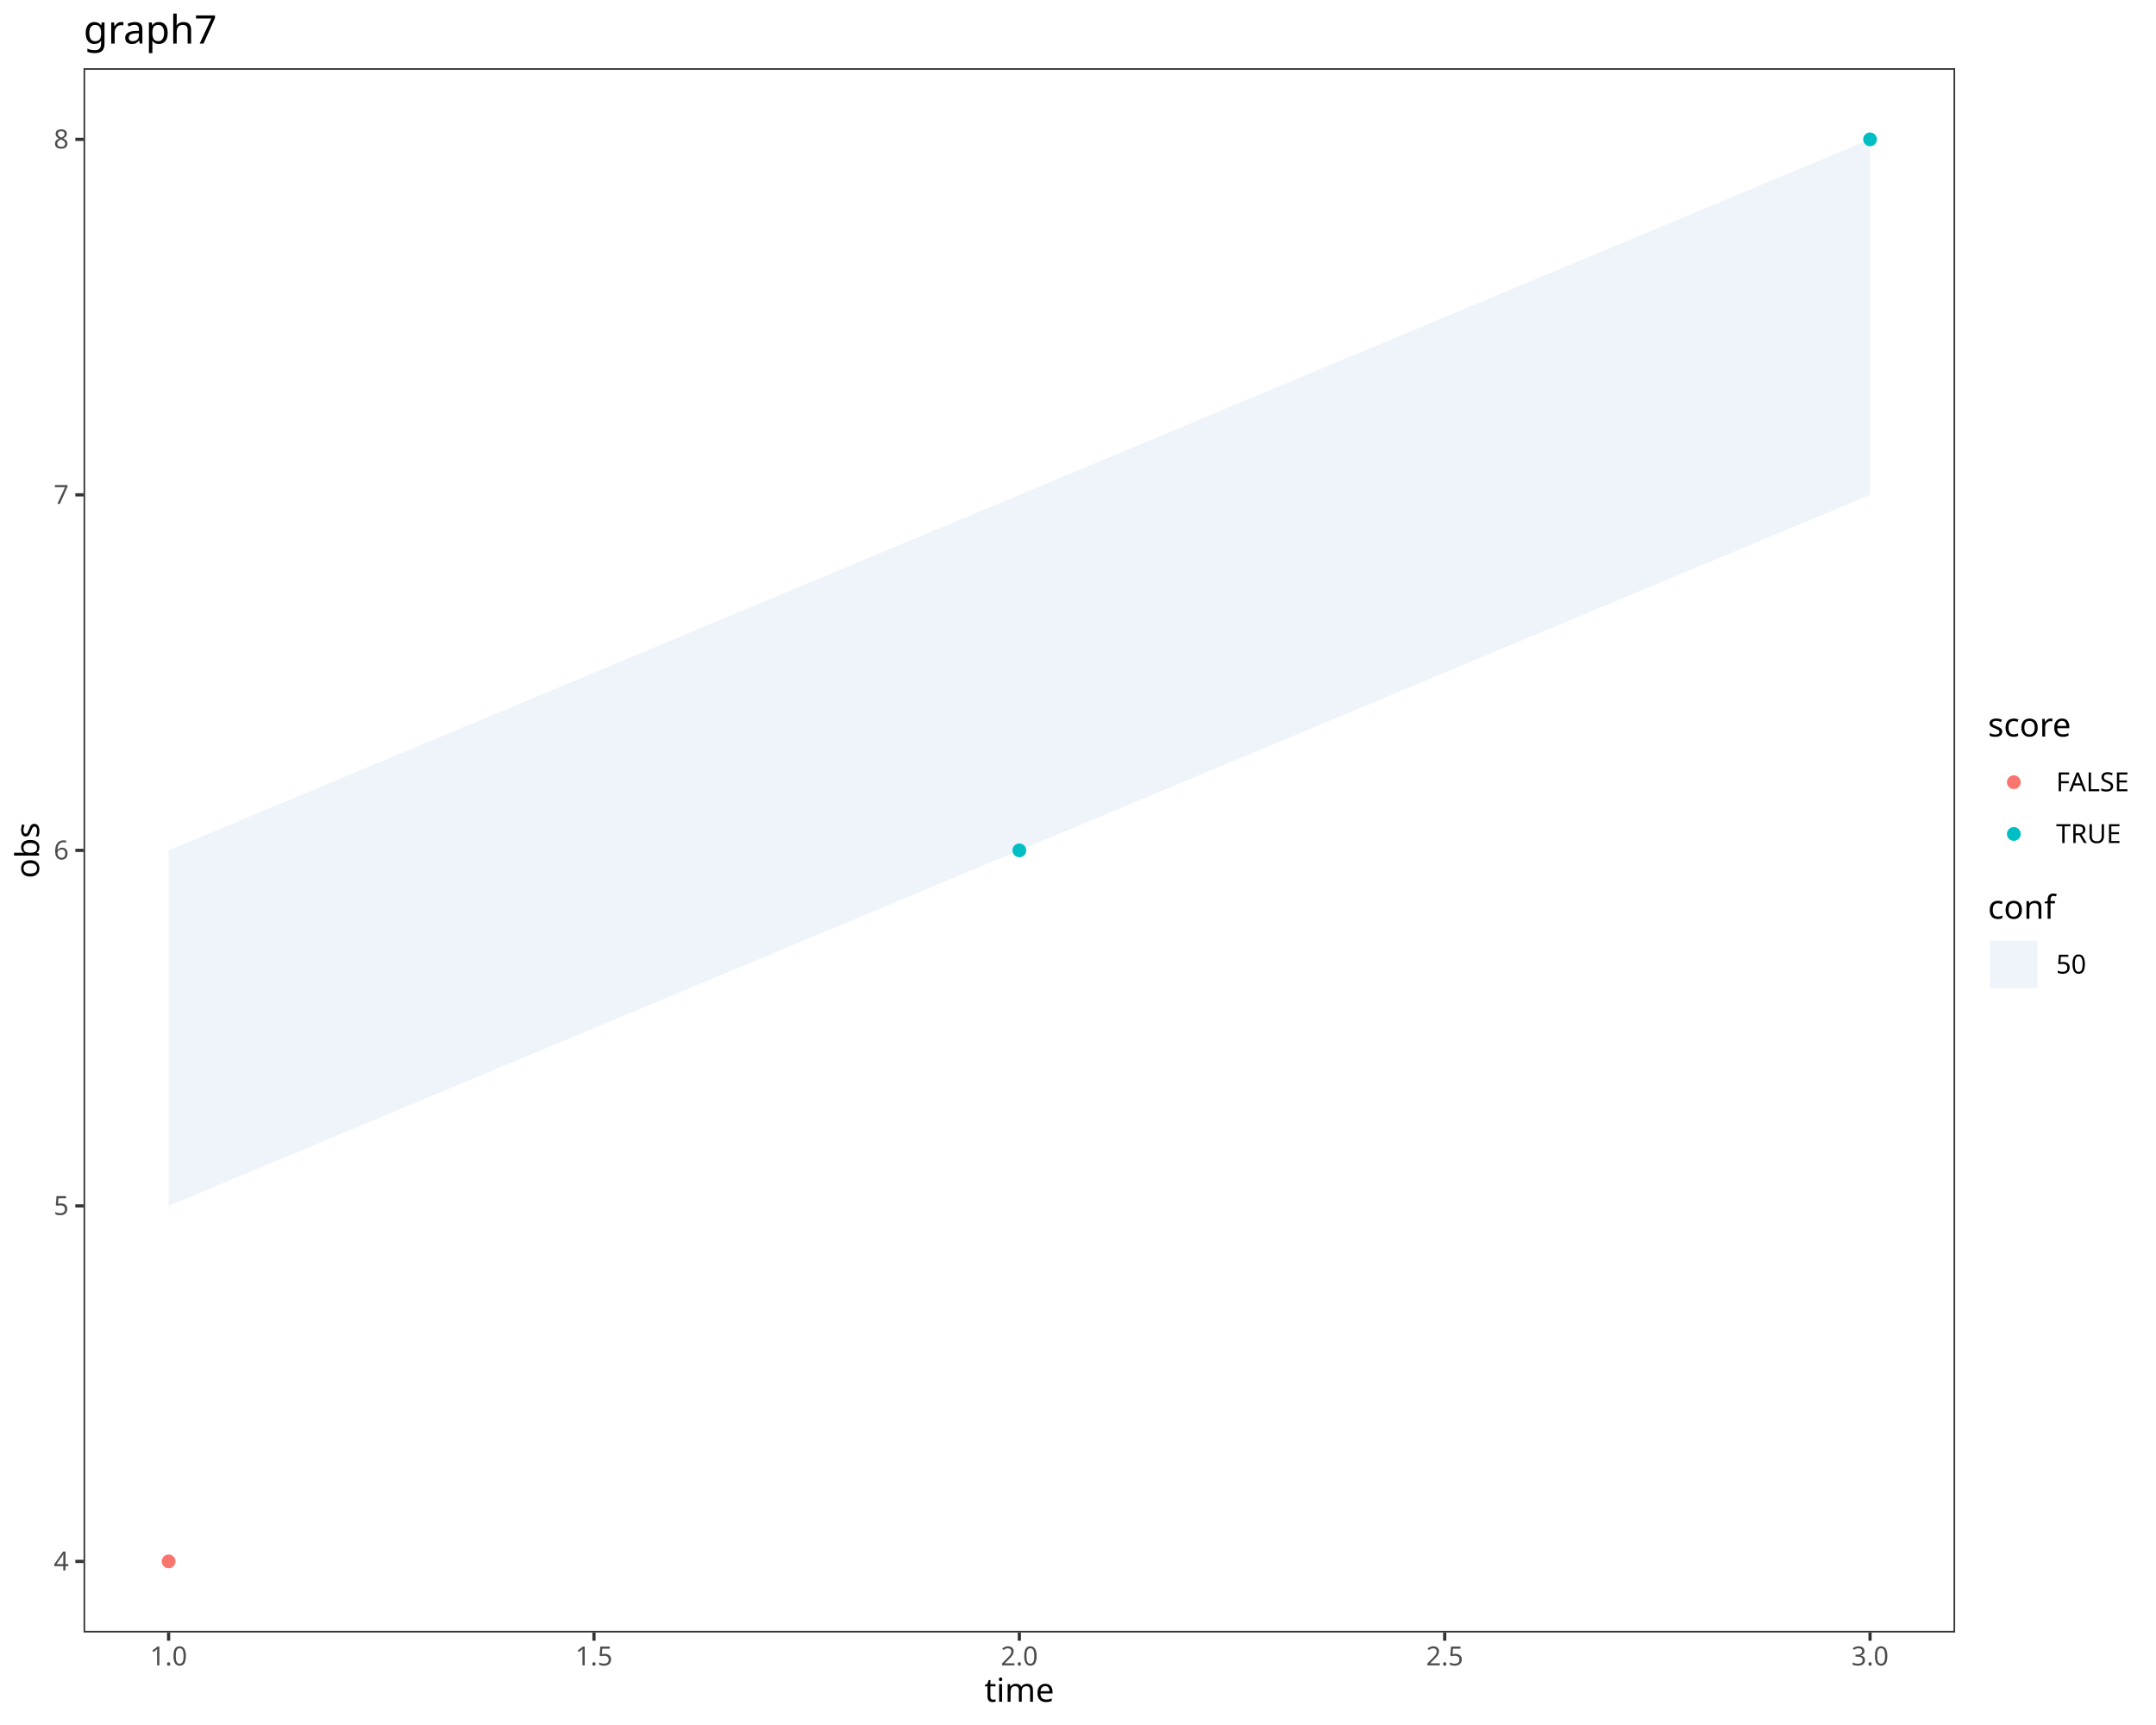
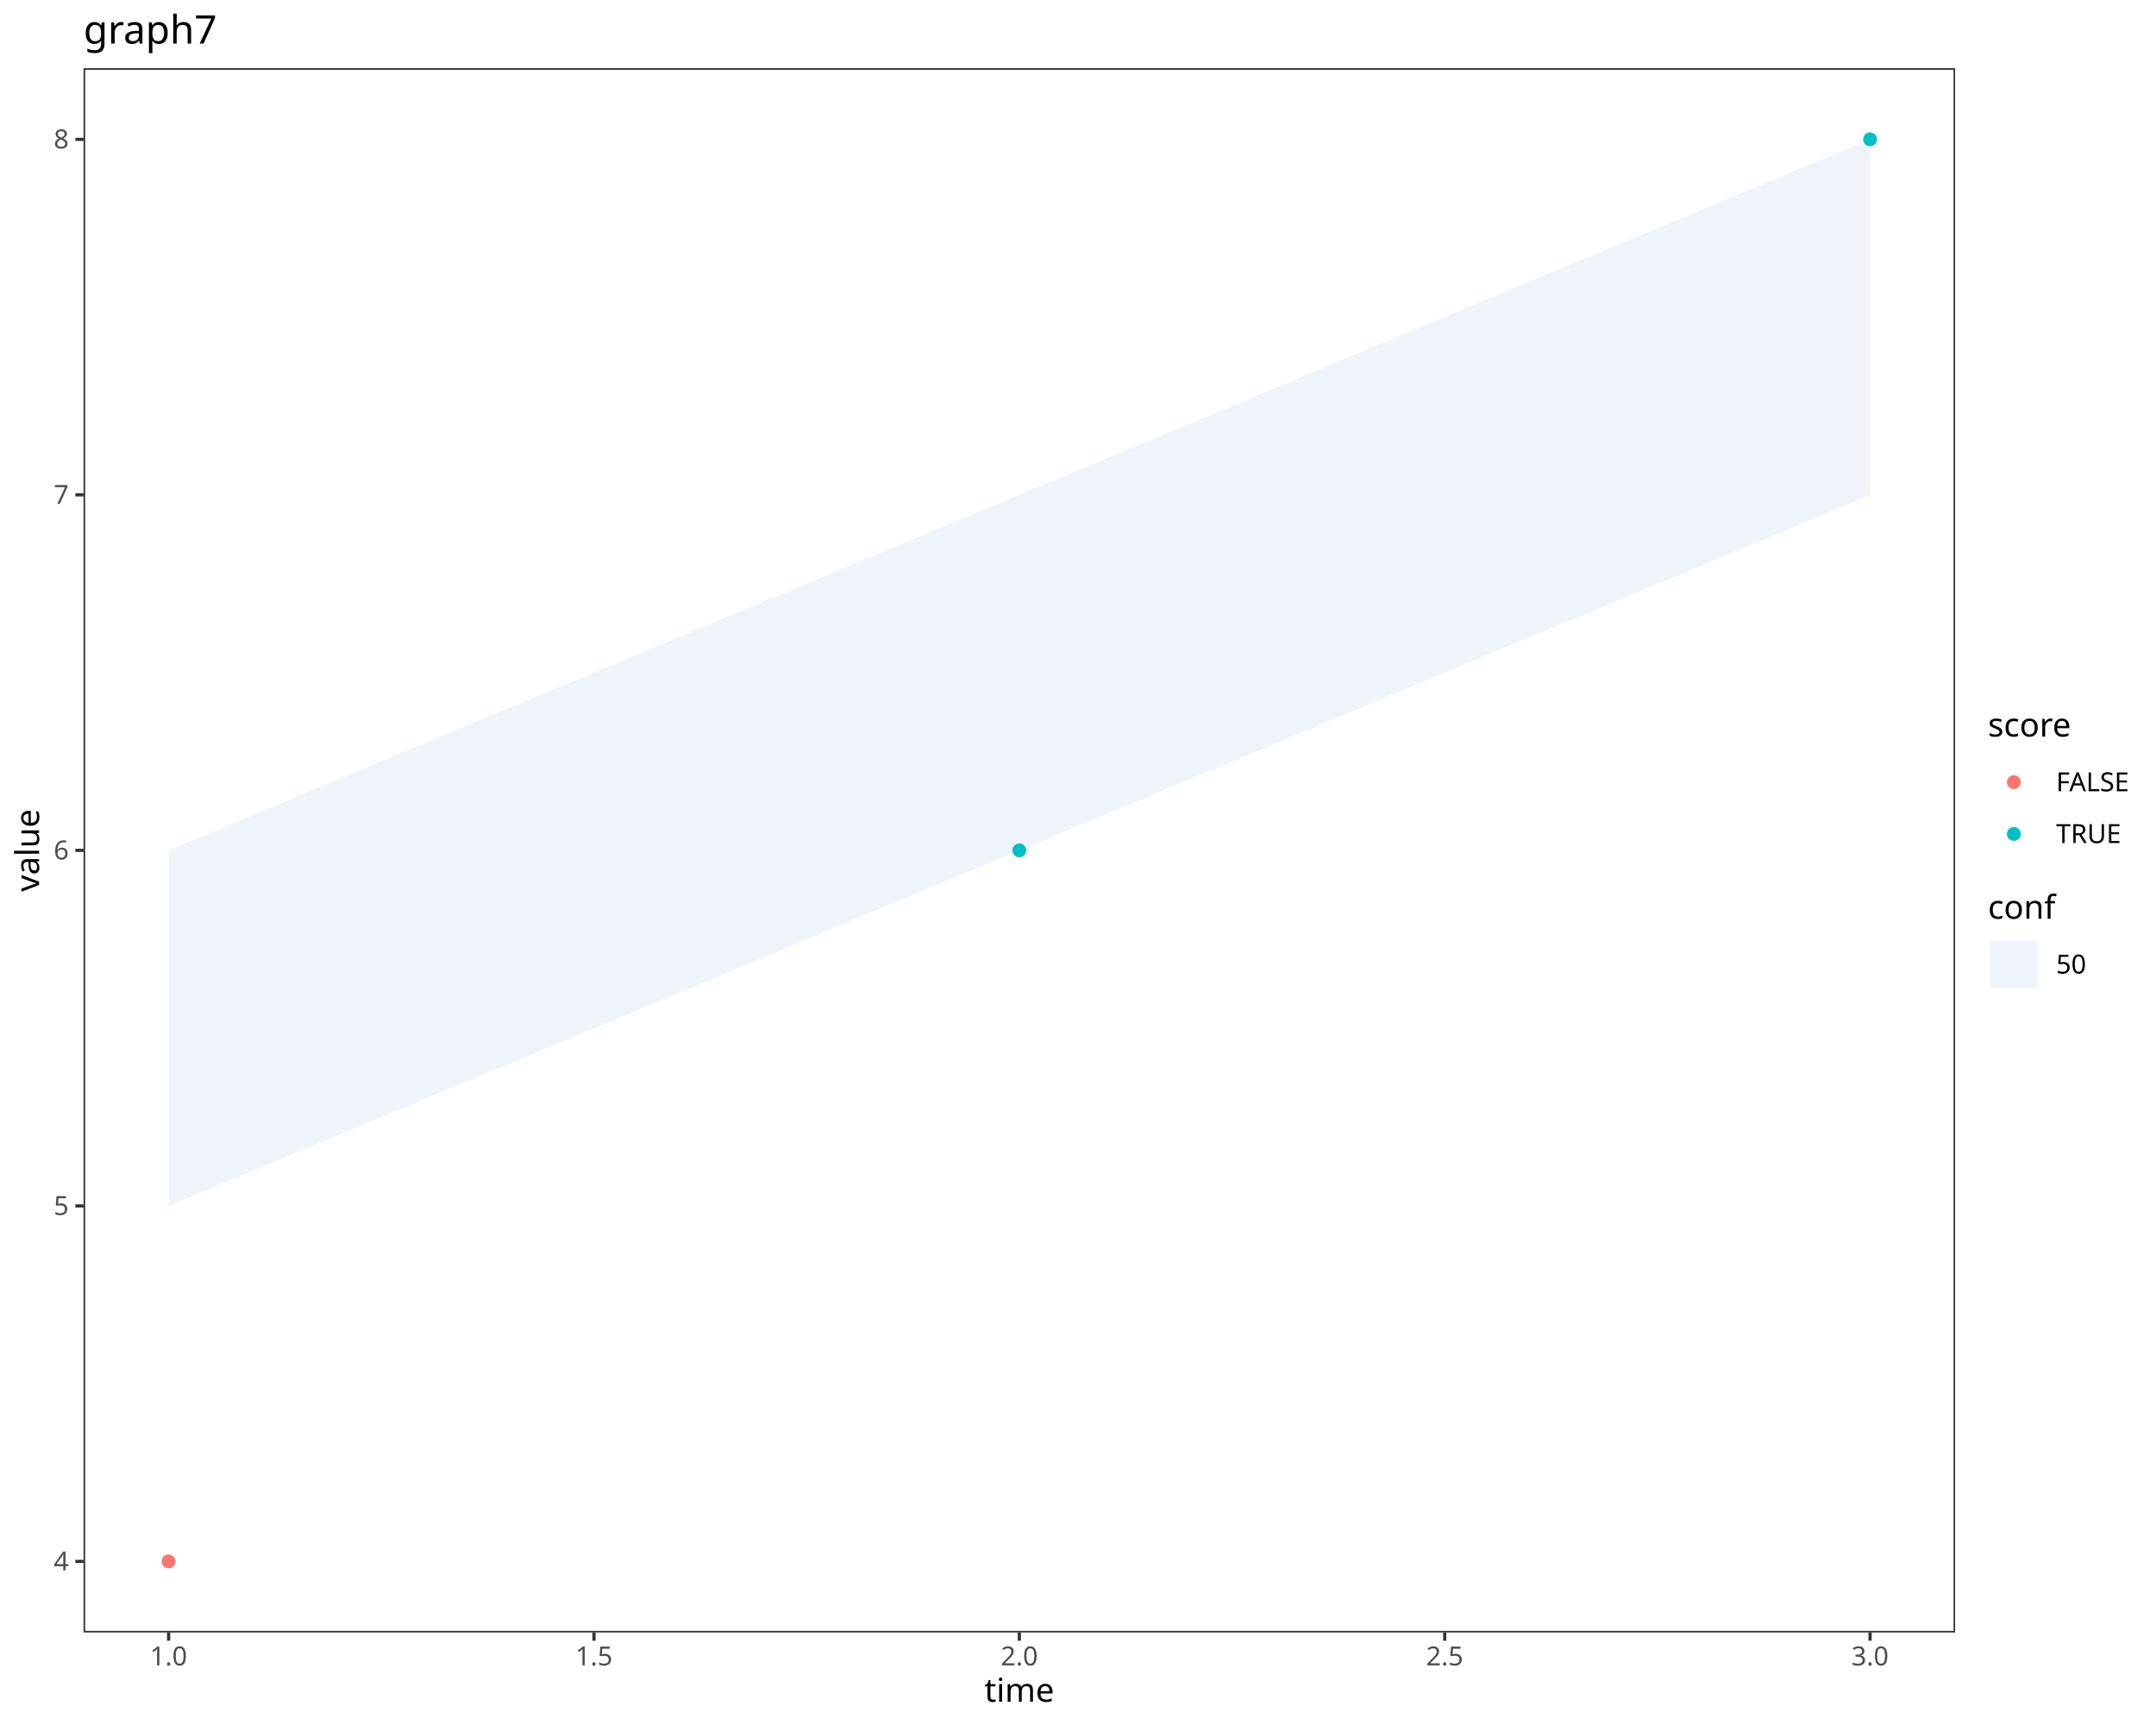
<svg xmlns="http://www.w3.org/2000/svg" class="svglite" data-engine-version="2.0" width="720.00pt" height="576.00pt" viewBox="0 0 720.00 576.00">
  <defs>
    <style type="text/css">
    .svglite line, .svglite polyline, .svglite polygon, .svglite path, .svglite rect, .svglite circle {
      fill: none;
      stroke: #000000;
      stroke-linecap: round;
      stroke-linejoin: round;
      stroke-miterlimit: 10.00;
    }
  </style>
  </defs>
  <rect width="100%" height="100%" style="stroke: none; fill: #FFFFFF;" />
  <defs>
    <clipPath id="cpMC4wMHw3MjAuMDB8MC4wMHw1NzYuMDA=">
      <rect x="0.00" y="0.00" width="720.00" height="576.00" />
    </clipPath>
  </defs>
  <g clip-path="url(#cpMC4wMHw3MjAuMDB8MC4wMHw1NzYuMDA=)">
    <rect x="-0" y="0.00" width="720.00" height="576.00" style="stroke-width: 1.07; stroke: #FFFFFF; fill: #FFFFFF;" />
  </g>
  <defs>
    <clipPath id="cpMjcuOTB8NjUyLjkyfDIyLjc4fDU0NS4xMQ==">
      <rect x="27.90" y="22.78" width="625.02" height="522.33" />
    </clipPath>
  </defs>
  <g clip-path="url(#cpMjcuOTB8NjUyLjkyfDIyLjc4fDU0NS4xMQ==)">
    <rect x="27.90" y="22.78" width="625.02" height="522.33" style="stroke-width: 1.07; stroke: none; fill: #FFFFFF;" />
    <polygon points="56.31,283.95 340.41,165.24 624.51,46.53 624.51,165.24 340.41,283.95 56.31,402.66 " style="stroke-width: 0.00; stroke: none; stroke-linecap: butt; fill: #DEEBF7; fill-opacity: 0.50;" />
    <polyline points="56.31,283.95 340.41,165.24 624.51,46.53 " style="stroke-width: 1.07; stroke: none; stroke-linecap: butt;" />
    <polyline points="624.51,165.24 340.41,283.95 56.31,402.66 " style="stroke-width: 1.07; stroke: none; stroke-linecap: butt;" />
    <circle cx="56.31" cy="521.37" r="1.95" style="stroke-width: 0.71; stroke: #F8766D; fill: #F8766D;" />
    <circle cx="340.41" cy="283.95" r="1.95" style="stroke-width: 0.71; stroke: #00BFC4; fill: #00BFC4;" />
    <circle cx="624.51" cy="46.53" r="1.95" style="stroke-width: 0.71; stroke: #00BFC4; fill: #00BFC4;" />
    <rect x="27.90" y="22.78" width="625.02" height="522.33" style="stroke-width: 1.07; stroke: #333333;" />
  </g>
  <g clip-path="url(#cpMC4wMHw3MjAuMDB8MC4wMHw1NzYuMDA=)">
    <text x="22.97" y="524.40" text-anchor="end" style="font-size: 8.80px; fill: #4D4D4D; font-family: sans;" textLength="4.89px" lengthAdjust="spacingAndGlyphs">4</text>
    <text x="22.97" y="405.69" text-anchor="end" style="font-size: 8.80px; fill: #4D4D4D; font-family: sans;" textLength="4.89px" lengthAdjust="spacingAndGlyphs">5</text>
    <text x="22.97" y="286.98" text-anchor="end" style="font-size: 8.80px; fill: #4D4D4D; font-family: sans;" textLength="4.89px" lengthAdjust="spacingAndGlyphs">6</text>
    <text x="22.97" y="168.26" text-anchor="end" style="font-size: 8.80px; fill: #4D4D4D; font-family: sans;" textLength="4.89px" lengthAdjust="spacingAndGlyphs">7</text>
    <text x="22.97" y="49.55" text-anchor="end" style="font-size: 8.80px; fill: #4D4D4D; font-family: sans;" textLength="4.89px" lengthAdjust="spacingAndGlyphs">8</text>
    <polyline points="25.16,521.37 27.90,521.37 " style="stroke-width: 1.07; stroke: #333333; stroke-linecap: butt;" />
    <polyline points="25.16,402.66 27.90,402.66 " style="stroke-width: 1.07; stroke: #333333; stroke-linecap: butt;" />
    <polyline points="25.16,283.95 27.90,283.95 " style="stroke-width: 1.07; stroke: #333333; stroke-linecap: butt;" />
    <polyline points="25.16,165.24 27.90,165.24 " style="stroke-width: 1.07; stroke: #333333; stroke-linecap: butt;" />
    <polyline points="25.16,46.53 27.90,46.53 " style="stroke-width: 1.07; stroke: #333333; stroke-linecap: butt;" />
    <polyline points="56.31,547.85 56.31,545.11 " style="stroke-width: 1.07; stroke: #333333; stroke-linecap: butt;" />
    <polyline points="198.36,547.85 198.36,545.11 " style="stroke-width: 1.07; stroke: #333333; stroke-linecap: butt;" />
    <polyline points="340.41,547.85 340.41,545.11 " style="stroke-width: 1.07; stroke: #333333; stroke-linecap: butt;" />
    <polyline points="482.46,547.85 482.46,545.11 " style="stroke-width: 1.07; stroke: #333333; stroke-linecap: butt;" />
    <polyline points="624.51,547.85 624.51,545.11 " style="stroke-width: 1.07; stroke: #333333; stroke-linecap: butt;" />
    <text x="56.31" y="556.10" text-anchor="middle" style="font-size: 8.80px; fill: #4D4D4D; font-family: sans;" textLength="12.23px" lengthAdjust="spacingAndGlyphs">1.0</text>
    <text x="198.36" y="556.10" text-anchor="middle" style="font-size: 8.80px; fill: #4D4D4D; font-family: sans;" textLength="12.23px" lengthAdjust="spacingAndGlyphs">1.5</text>
    <text x="340.41" y="556.10" text-anchor="middle" style="font-size: 8.80px; fill: #4D4D4D; font-family: sans;" textLength="12.23px" lengthAdjust="spacingAndGlyphs">2.0</text>
    <text x="482.46" y="556.10" text-anchor="middle" style="font-size: 8.80px; fill: #4D4D4D; font-family: sans;" textLength="12.23px" lengthAdjust="spacingAndGlyphs">2.5</text>
    <text x="624.51" y="556.10" text-anchor="middle" style="font-size: 8.80px; fill: #4D4D4D; font-family: sans;" textLength="12.23px" lengthAdjust="spacingAndGlyphs">3.0</text>
    <text x="340.41" y="568.24" text-anchor="middle" style="font-size: 11.00px; font-family: sans;" textLength="20.78px" lengthAdjust="spacingAndGlyphs">time</text>
-     <text transform="translate(13.05,283.95) rotate(-90)" text-anchor="middle" style="font-size: 11.00px; font-family: sans;" textLength="17.74px" lengthAdjust="spacingAndGlyphs">obs</text>
+     <text transform="translate(13.05,283.95) rotate(-90)" text-anchor="middle" style="font-size: 11.00px; font-family: sans;" textLength="26.30px" lengthAdjust="spacingAndGlyphs">value</text>
    <rect x="663.88" y="237.22" width="50.64" height="49.89" style="stroke-width: 1.07; stroke: none; fill: #FFFFFF;" />
    <text x="663.88" y="245.93" style="font-size: 11.00px; font-family: sans;" textLength="26.91px" lengthAdjust="spacingAndGlyphs">score</text>
    <rect x="663.88" y="252.55" width="17.28" height="17.28" style="stroke-width: 1.07; stroke: none; fill: #FFFFFF;" />
    <circle cx="672.52" cy="261.19" r="1.95" style="stroke-width: 0.71; stroke: #F8766D; fill: #F8766D;" />
    <rect x="663.88" y="269.83" width="17.28" height="17.28" style="stroke-width: 1.07; stroke: none; fill: #FFFFFF;" />
    <circle cx="672.52" cy="278.47" r="1.95" style="stroke-width: 0.71; stroke: #00BFC4; fill: #00BFC4;" />
    <text x="686.64" y="264.22" style="font-size: 8.80px; font-family: sans;" textLength="27.88px" lengthAdjust="spacingAndGlyphs">FALSE</text>
    <text x="686.64" y="281.50" style="font-size: 8.80px; font-family: sans;" textLength="23.96px" lengthAdjust="spacingAndGlyphs">TRUE</text>
    <rect x="663.88" y="298.07" width="32.55" height="32.61" style="stroke-width: 1.07; stroke: none; fill: #FFFFFF;" />
    <text x="663.88" y="306.78" style="font-size: 11.00px; font-family: sans;" textLength="20.80px" lengthAdjust="spacingAndGlyphs">conf</text>
    <rect x="663.88" y="313.40" width="17.28" height="17.28" style="stroke-width: 1.07; stroke: none; fill: #FFFFFF;" />
    <rect x="664.59" y="314.11" width="15.86" height="15.86" style="stroke-width: 1.07; stroke: none; stroke-linecap: butt; stroke-linejoin: miter; fill: #DEEBF7; fill-opacity: 0.50;" />
    <text x="686.64" y="325.07" style="font-size: 8.80px; font-family: sans;" textLength="9.79px" lengthAdjust="spacingAndGlyphs">50</text>
    <text x="27.90" y="14.56" style="font-size: 13.20px; font-family: sans;" textLength="41.10px" lengthAdjust="spacingAndGlyphs">graph7</text>
  </g>
</svg>
